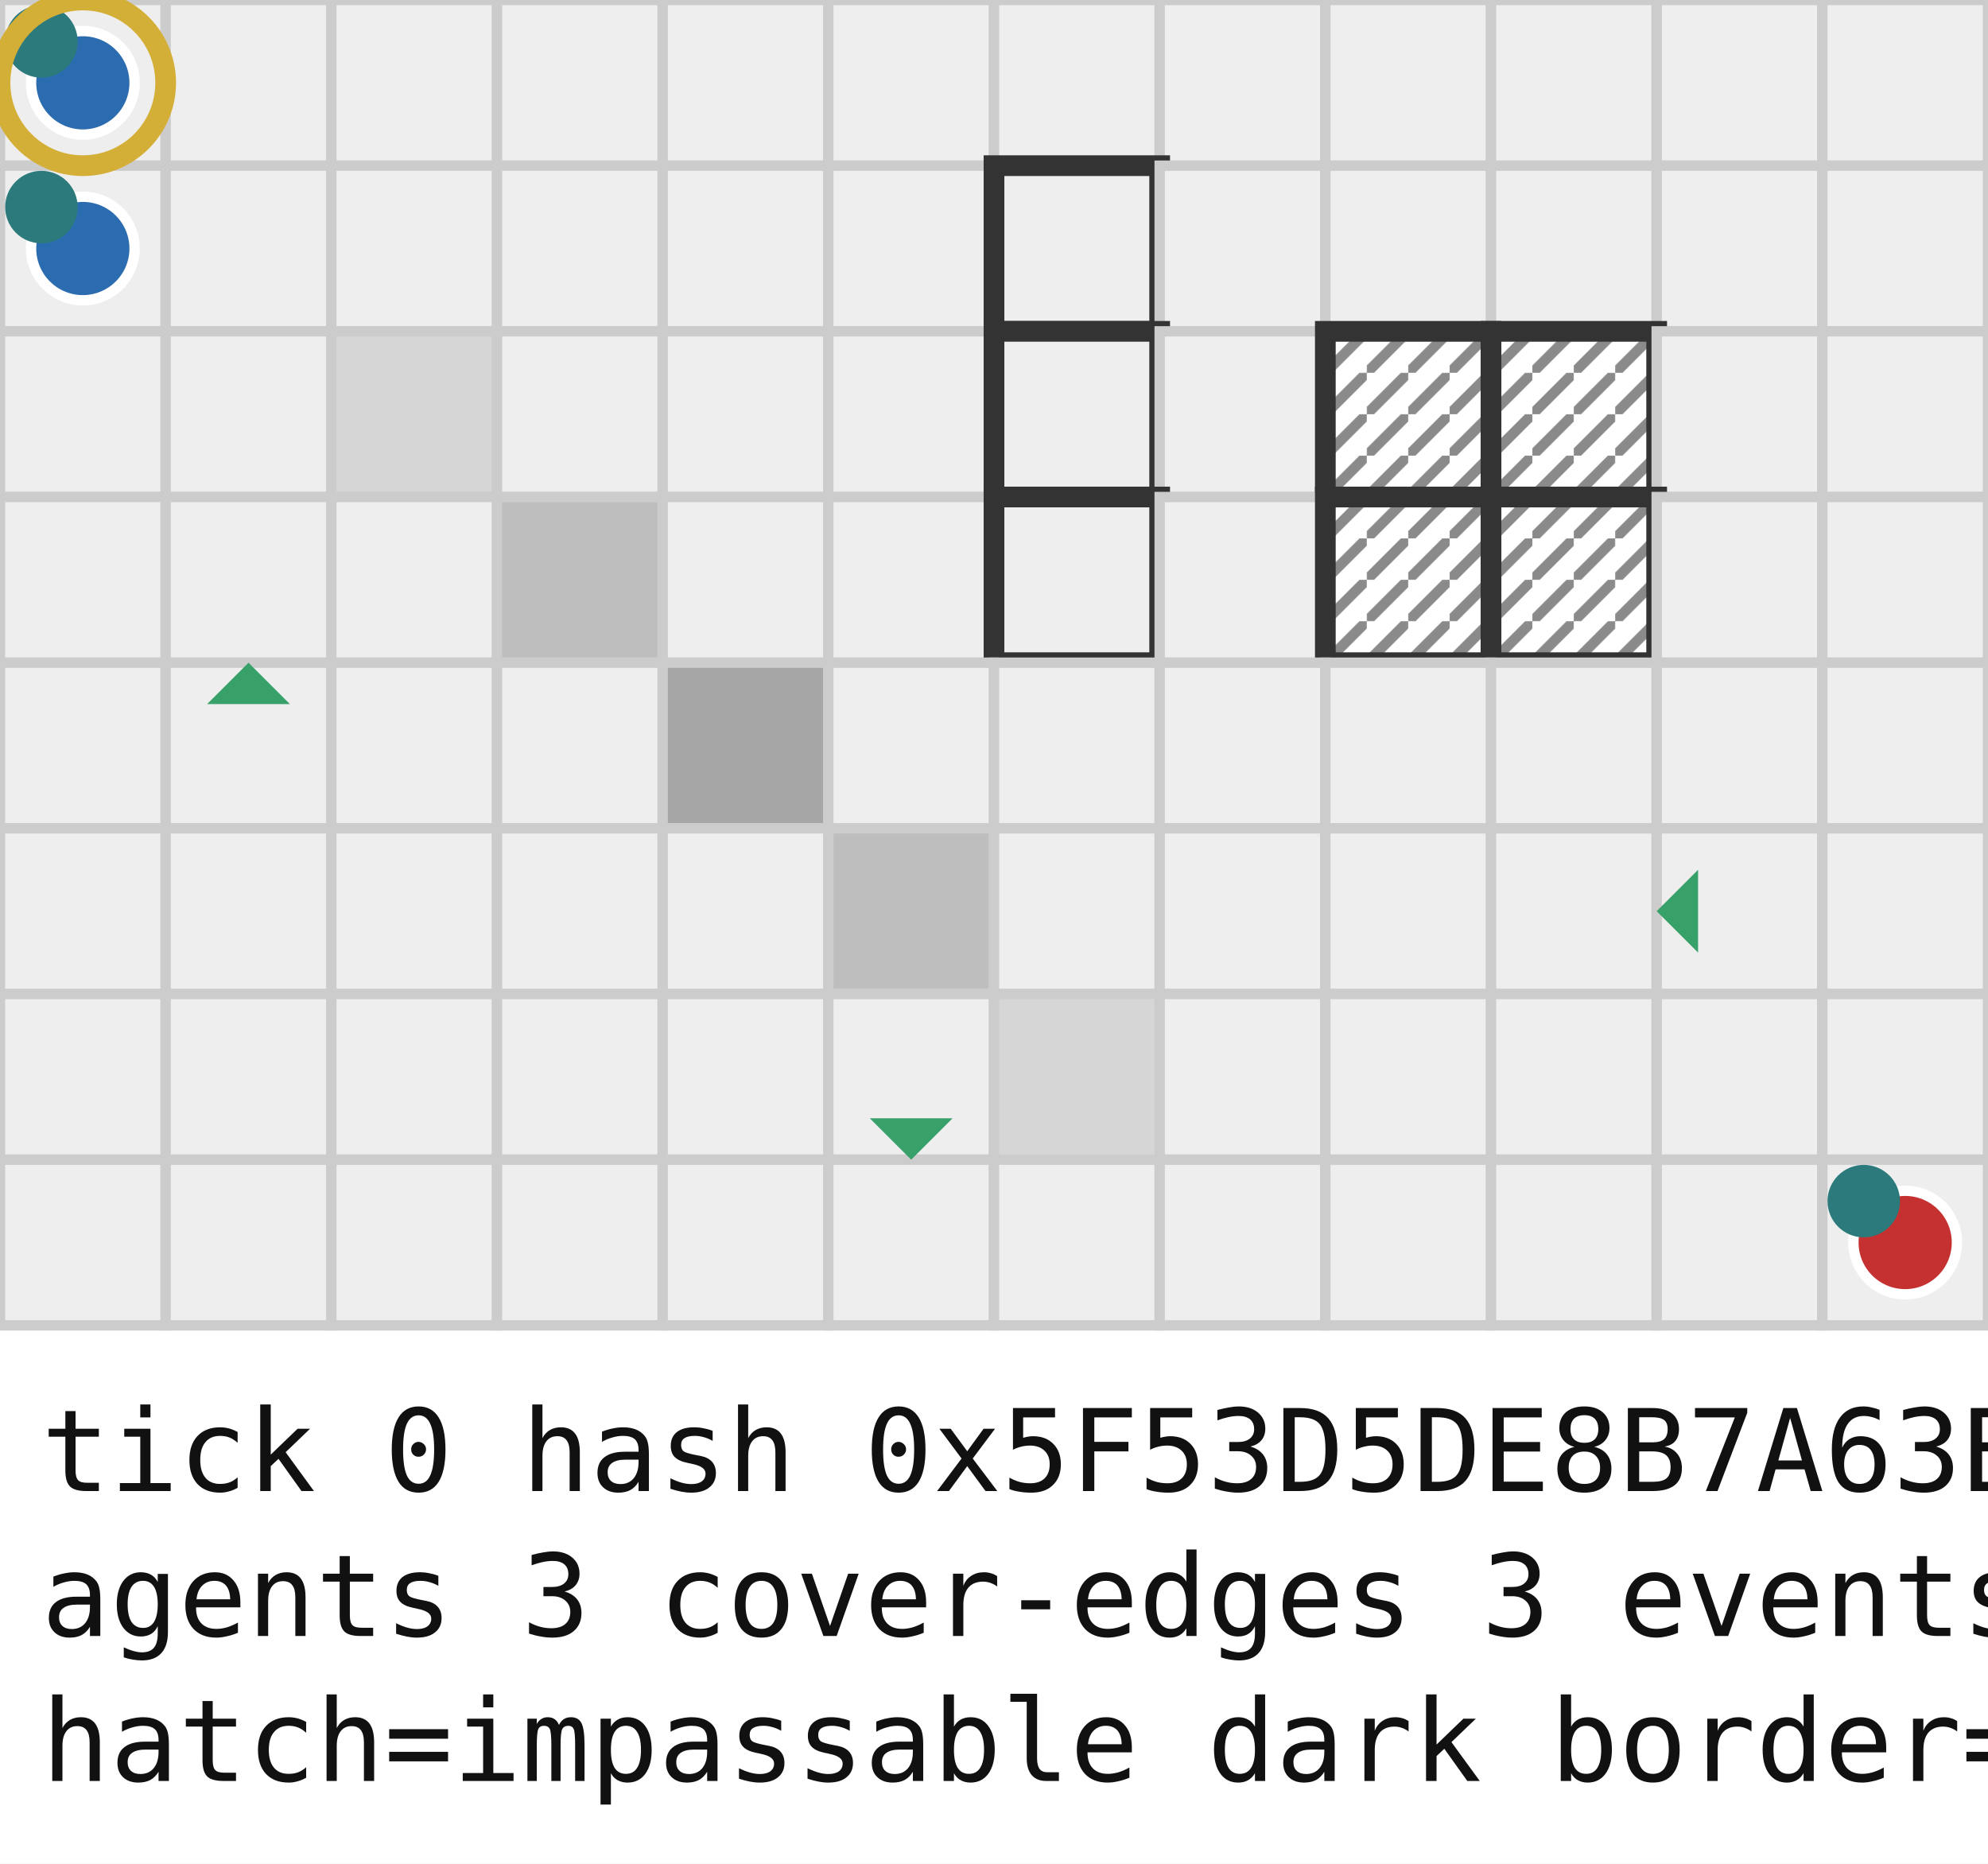
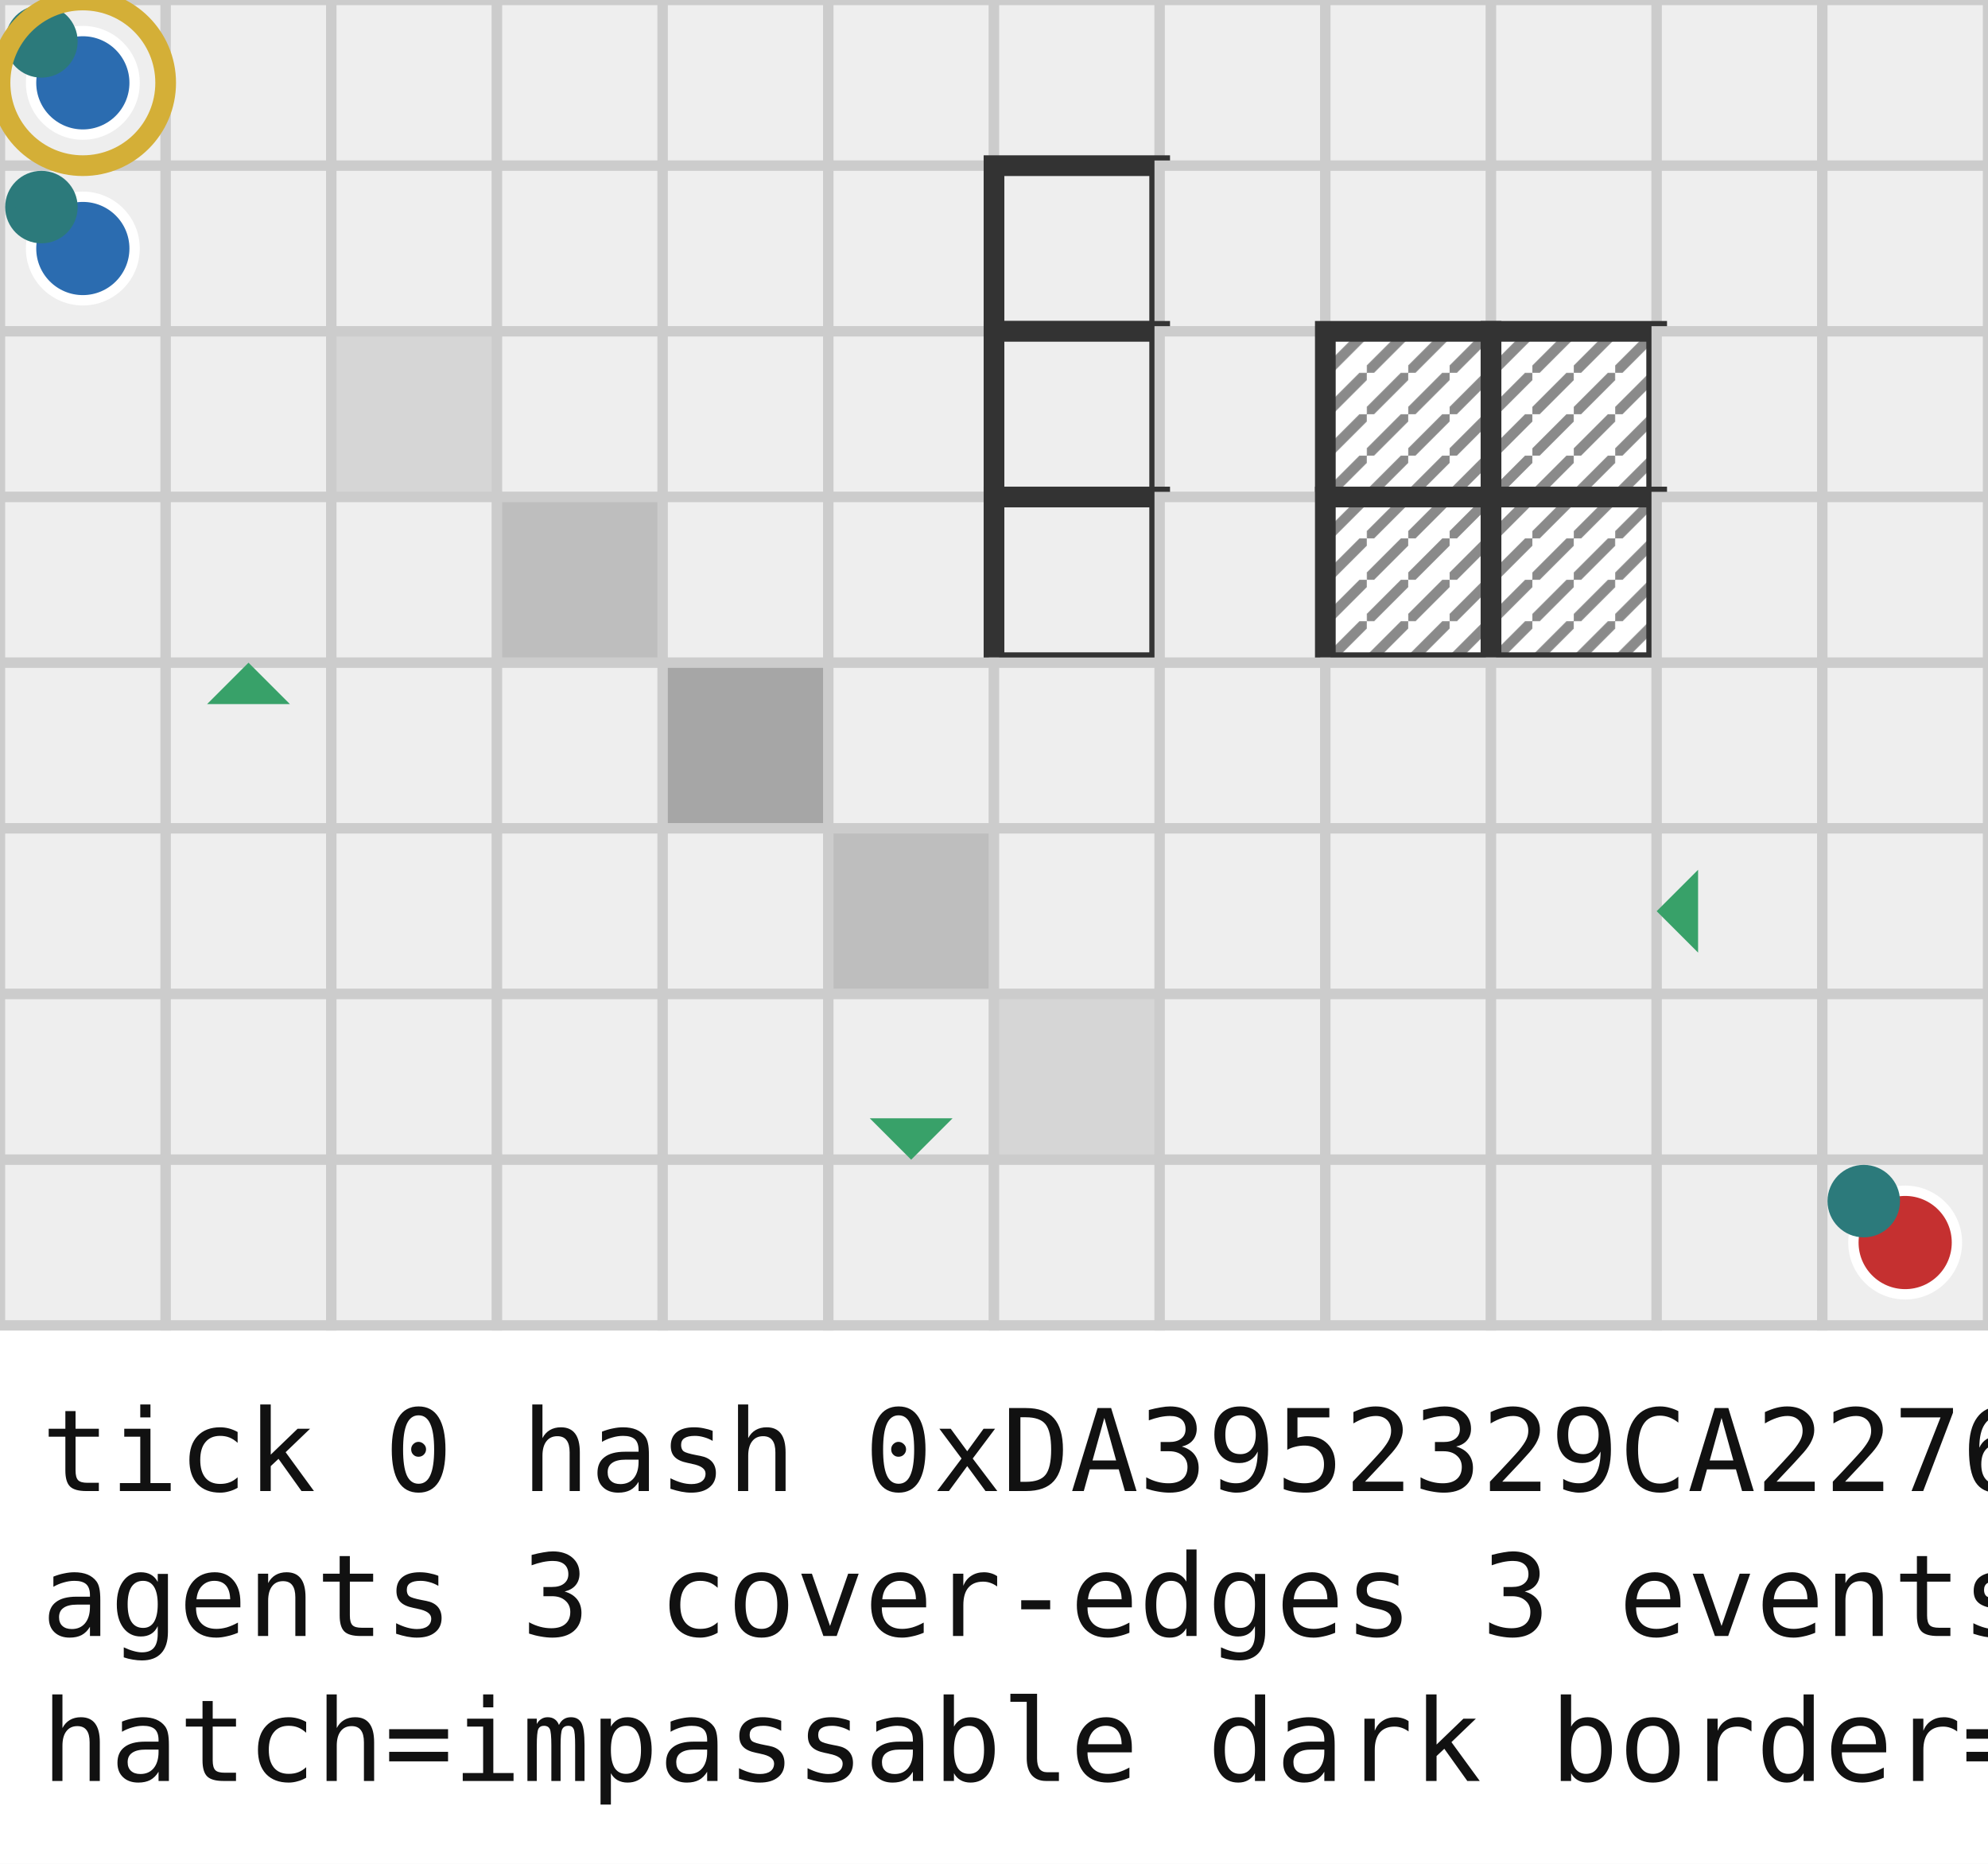
<svg xmlns="http://www.w3.org/2000/svg" width="192" height="180" viewBox="0 0 192 180">
  <defs>
    <pattern id="cw-hatch" width="4" height="4" patternUnits="userSpaceOnUse">
      <path d="M0,4 L4,0" stroke="#8a8a8a" stroke-width="1" />
    </pattern>
  </defs>
  <rect x="0" y="0" width="192" height="180" fill="#ffffff" />
  <rect x="0" y="0" width="16" height="16" fill="rgb(238,238,238)" stroke="#cccccc" stroke-width="1" />
  <rect x="16" y="0" width="16" height="16" fill="rgb(238,238,238)" stroke="#cccccc" stroke-width="1" />
  <rect x="32" y="0" width="16" height="16" fill="rgb(238,238,238)" stroke="#cccccc" stroke-width="1" />
  <rect x="48" y="0" width="16" height="16" fill="rgb(238,238,238)" stroke="#cccccc" stroke-width="1" />
  <rect x="64" y="0" width="16" height="16" fill="rgb(238,238,238)" stroke="#cccccc" stroke-width="1" />
  <rect x="80" y="0" width="16" height="16" fill="rgb(238,238,238)" stroke="#cccccc" stroke-width="1" />
  <rect x="96" y="0" width="16" height="16" fill="rgb(238,238,238)" stroke="#cccccc" stroke-width="1" />
  <rect x="112" y="0" width="16" height="16" fill="rgb(238,238,238)" stroke="#cccccc" stroke-width="1" />
  <rect x="128" y="0" width="16" height="16" fill="rgb(238,238,238)" stroke="#cccccc" stroke-width="1" />
  <rect x="144" y="0" width="16" height="16" fill="rgb(238,238,238)" stroke="#cccccc" stroke-width="1" />
  <rect x="160" y="0" width="16" height="16" fill="rgb(238,238,238)" stroke="#cccccc" stroke-width="1" />
  <rect x="176" y="0" width="16" height="16" fill="rgb(238,238,238)" stroke="#cccccc" stroke-width="1" />
  <rect x="0" y="16" width="16" height="16" fill="rgb(238,238,238)" stroke="#cccccc" stroke-width="1" />
  <rect x="16" y="16" width="16" height="16" fill="rgb(238,238,238)" stroke="#cccccc" stroke-width="1" />
  <rect x="32" y="16" width="16" height="16" fill="rgb(238,238,238)" stroke="#cccccc" stroke-width="1" />
  <rect x="48" y="16" width="16" height="16" fill="rgb(238,238,238)" stroke="#cccccc" stroke-width="1" />
  <rect x="64" y="16" width="16" height="16" fill="rgb(238,238,238)" stroke="#cccccc" stroke-width="1" />
  <rect x="80" y="16" width="16" height="16" fill="rgb(238,238,238)" stroke="#cccccc" stroke-width="1" />
  <rect x="96" y="16" width="16" height="16" fill="rgb(238,238,238)" stroke="#333333" stroke-width="2" />
  <rect x="112" y="16" width="16" height="16" fill="rgb(238,238,238)" stroke="#cccccc" stroke-width="1" />
  <rect x="128" y="16" width="16" height="16" fill="rgb(238,238,238)" stroke="#cccccc" stroke-width="1" />
  <rect x="144" y="16" width="16" height="16" fill="rgb(238,238,238)" stroke="#cccccc" stroke-width="1" />
  <rect x="160" y="16" width="16" height="16" fill="rgb(238,238,238)" stroke="#cccccc" stroke-width="1" />
  <rect x="176" y="16" width="16" height="16" fill="rgb(238,238,238)" stroke="#cccccc" stroke-width="1" />
  <rect x="0" y="32" width="16" height="16" fill="rgb(238,238,238)" stroke="#cccccc" stroke-width="1" />
  <rect x="16" y="32" width="16" height="16" fill="rgb(238,238,238)" stroke="#cccccc" stroke-width="1" />
  <rect x="32" y="32" width="16" height="16" fill="rgb(214,214,214)" stroke="#cccccc" stroke-width="1" />
  <rect x="48" y="32" width="16" height="16" fill="rgb(238,238,238)" stroke="#cccccc" stroke-width="1" />
  <rect x="64" y="32" width="16" height="16" fill="rgb(238,238,238)" stroke="#cccccc" stroke-width="1" />
  <rect x="80" y="32" width="16" height="16" fill="rgb(238,238,238)" stroke="#cccccc" stroke-width="1" />
  <rect x="96" y="32" width="16" height="16" fill="rgb(238,238,238)" stroke="#333333" stroke-width="2" />
  <rect x="112" y="32" width="16" height="16" fill="rgb(238,238,238)" stroke="#cccccc" stroke-width="1" />
  <rect x="128" y="32" width="16" height="16" fill="url(#cw-hatch)" stroke="#333333" stroke-width="2" />
  <rect x="144" y="32" width="16" height="16" fill="url(#cw-hatch)" stroke="#333333" stroke-width="2" />
  <rect x="160" y="32" width="16" height="16" fill="rgb(238,238,238)" stroke="#cccccc" stroke-width="1" />
  <rect x="176" y="32" width="16" height="16" fill="rgb(238,238,238)" stroke="#cccccc" stroke-width="1" />
  <rect x="0" y="48" width="16" height="16" fill="rgb(238,238,238)" stroke="#cccccc" stroke-width="1" />
  <rect x="16" y="48" width="16" height="16" fill="rgb(238,238,238)" stroke="#cccccc" stroke-width="1" />
  <rect x="32" y="48" width="16" height="16" fill="rgb(238,238,238)" stroke="#cccccc" stroke-width="1" />
  <rect x="48" y="48" width="16" height="16" fill="rgb(190,190,190)" stroke="#cccccc" stroke-width="1" />
  <rect x="64" y="48" width="16" height="16" fill="rgb(238,238,238)" stroke="#cccccc" stroke-width="1" />
  <rect x="80" y="48" width="16" height="16" fill="rgb(238,238,238)" stroke="#cccccc" stroke-width="1" />
  <rect x="96" y="48" width="16" height="16" fill="rgb(238,238,238)" stroke="#333333" stroke-width="2" />
  <rect x="112" y="48" width="16" height="16" fill="rgb(238,238,238)" stroke="#cccccc" stroke-width="1" />
  <rect x="128" y="48" width="16" height="16" fill="url(#cw-hatch)" stroke="#333333" stroke-width="2" />
  <rect x="144" y="48" width="16" height="16" fill="url(#cw-hatch)" stroke="#333333" stroke-width="2" />
  <rect x="160" y="48" width="16" height="16" fill="rgb(238,238,238)" stroke="#cccccc" stroke-width="1" />
  <rect x="176" y="48" width="16" height="16" fill="rgb(238,238,238)" stroke="#cccccc" stroke-width="1" />
  <rect x="0" y="64" width="16" height="16" fill="rgb(238,238,238)" stroke="#cccccc" stroke-width="1" />
  <rect x="16" y="64" width="16" height="16" fill="rgb(238,238,238)" stroke="#cccccc" stroke-width="1" />
  <rect x="32" y="64" width="16" height="16" fill="rgb(238,238,238)" stroke="#cccccc" stroke-width="1" />
  <rect x="48" y="64" width="16" height="16" fill="rgb(238,238,238)" stroke="#cccccc" stroke-width="1" />
  <rect x="64" y="64" width="16" height="16" fill="rgb(166,166,166)" stroke="#cccccc" stroke-width="1" />
  <rect x="80" y="64" width="16" height="16" fill="rgb(238,238,238)" stroke="#cccccc" stroke-width="1" />
  <rect x="96" y="64" width="16" height="16" fill="rgb(238,238,238)" stroke="#cccccc" stroke-width="1" />
  <rect x="112" y="64" width="16" height="16" fill="rgb(238,238,238)" stroke="#cccccc" stroke-width="1" />
  <rect x="128" y="64" width="16" height="16" fill="rgb(238,238,238)" stroke="#cccccc" stroke-width="1" />
  <rect x="144" y="64" width="16" height="16" fill="rgb(238,238,238)" stroke="#cccccc" stroke-width="1" />
  <rect x="160" y="64" width="16" height="16" fill="rgb(238,238,238)" stroke="#cccccc" stroke-width="1" />
  <rect x="176" y="64" width="16" height="16" fill="rgb(238,238,238)" stroke="#cccccc" stroke-width="1" />
  <rect x="0" y="80" width="16" height="16" fill="rgb(238,238,238)" stroke="#cccccc" stroke-width="1" />
  <rect x="16" y="80" width="16" height="16" fill="rgb(238,238,238)" stroke="#cccccc" stroke-width="1" />
  <rect x="32" y="80" width="16" height="16" fill="rgb(238,238,238)" stroke="#cccccc" stroke-width="1" />
  <rect x="48" y="80" width="16" height="16" fill="rgb(238,238,238)" stroke="#cccccc" stroke-width="1" />
  <rect x="64" y="80" width="16" height="16" fill="rgb(238,238,238)" stroke="#cccccc" stroke-width="1" />
  <rect x="80" y="80" width="16" height="16" fill="rgb(190,190,190)" stroke="#cccccc" stroke-width="1" />
  <rect x="96" y="80" width="16" height="16" fill="rgb(238,238,238)" stroke="#cccccc" stroke-width="1" />
  <rect x="112" y="80" width="16" height="16" fill="rgb(238,238,238)" stroke="#cccccc" stroke-width="1" />
  <rect x="128" y="80" width="16" height="16" fill="rgb(238,238,238)" stroke="#cccccc" stroke-width="1" />
  <rect x="144" y="80" width="16" height="16" fill="rgb(238,238,238)" stroke="#cccccc" stroke-width="1" />
  <rect x="160" y="80" width="16" height="16" fill="rgb(238,238,238)" stroke="#cccccc" stroke-width="1" />
  <rect x="176" y="80" width="16" height="16" fill="rgb(238,238,238)" stroke="#cccccc" stroke-width="1" />
  <rect x="0" y="96" width="16" height="16" fill="rgb(238,238,238)" stroke="#cccccc" stroke-width="1" />
  <rect x="16" y="96" width="16" height="16" fill="rgb(238,238,238)" stroke="#cccccc" stroke-width="1" />
  <rect x="32" y="96" width="16" height="16" fill="rgb(238,238,238)" stroke="#cccccc" stroke-width="1" />
  <rect x="48" y="96" width="16" height="16" fill="rgb(238,238,238)" stroke="#cccccc" stroke-width="1" />
  <rect x="64" y="96" width="16" height="16" fill="rgb(238,238,238)" stroke="#cccccc" stroke-width="1" />
  <rect x="80" y="96" width="16" height="16" fill="rgb(238,238,238)" stroke="#cccccc" stroke-width="1" />
  <rect x="96" y="96" width="16" height="16" fill="rgb(214,214,214)" stroke="#cccccc" stroke-width="1" />
  <rect x="112" y="96" width="16" height="16" fill="rgb(238,238,238)" stroke="#cccccc" stroke-width="1" />
  <rect x="128" y="96" width="16" height="16" fill="rgb(238,238,238)" stroke="#cccccc" stroke-width="1" />
  <rect x="144" y="96" width="16" height="16" fill="rgb(238,238,238)" stroke="#cccccc" stroke-width="1" />
  <rect x="160" y="96" width="16" height="16" fill="rgb(238,238,238)" stroke="#cccccc" stroke-width="1" />
  <rect x="176" y="96" width="16" height="16" fill="rgb(238,238,238)" stroke="#cccccc" stroke-width="1" />
  <rect x="0" y="112" width="16" height="16" fill="rgb(238,238,238)" stroke="#cccccc" stroke-width="1" />
  <rect x="16" y="112" width="16" height="16" fill="rgb(238,238,238)" stroke="#cccccc" stroke-width="1" />
  <rect x="32" y="112" width="16" height="16" fill="rgb(238,238,238)" stroke="#cccccc" stroke-width="1" />
  <rect x="48" y="112" width="16" height="16" fill="rgb(238,238,238)" stroke="#cccccc" stroke-width="1" />
  <rect x="64" y="112" width="16" height="16" fill="rgb(238,238,238)" stroke="#cccccc" stroke-width="1" />
  <rect x="80" y="112" width="16" height="16" fill="rgb(238,238,238)" stroke="#cccccc" stroke-width="1" />
  <rect x="96" y="112" width="16" height="16" fill="rgb(238,238,238)" stroke="#cccccc" stroke-width="1" />
  <rect x="112" y="112" width="16" height="16" fill="rgb(238,238,238)" stroke="#cccccc" stroke-width="1" />
  <rect x="128" y="112" width="16" height="16" fill="rgb(238,238,238)" stroke="#cccccc" stroke-width="1" />
  <rect x="144" y="112" width="16" height="16" fill="rgb(238,238,238)" stroke="#cccccc" stroke-width="1" />
  <rect x="160" y="112" width="16" height="16" fill="rgb(238,238,238)" stroke="#cccccc" stroke-width="1" />
  <rect x="176" y="112" width="16" height="16" fill="rgb(238,238,238)" stroke="#cccccc" stroke-width="1" />
  <polygon points="24,64 20,68 28,68" fill="#38a169" />
  <polygon points="160,88 164,84 164,92" fill="#38a169" />
  <polygon points="88,112 84,108 92,108" fill="#38a169" />
  <circle cx="8" cy="8" r="5" fill="#2b6cb0" stroke="#ffffff" stroke-width="1" />
  <circle cx="8" cy="24" r="5" fill="#2b6cb0" stroke="#ffffff" stroke-width="1" />
  <circle cx="184" cy="120" r="5" fill="#c53030" stroke="#ffffff" stroke-width="1" />
  <circle cx="4" cy="4" r="3" fill="#2c7a7b" stroke="#2c7a7b" stroke-width="1" />
  <circle cx="4" cy="20" r="3" fill="#2c7a7b" stroke="#2c7a7b" stroke-width="1" />
  <circle cx="180" cy="116" r="3" fill="#2c7a7b" stroke="#2c7a7b" stroke-width="1" />
  <circle cx="8" cy="8" r="8" fill="none" stroke="#d4af37" stroke-width="2" />
-   <text x="4" y="144" font-family="monospace" font-size="11" fill="#111111">tick 0  hash 0x5F53D5DE8B7A63B9  draws 0</text>
+   <text x="4" y="144" font-family="monospace" font-size="11" fill="#111111">tick 0  hash 0xDA3952329CA2276E  draws 0</text>
  <text x="4" y="158" font-family="monospace" font-size="11" fill="#111111">agents 3  cover-edges 3  events 0</text>
  <text x="4" y="172" font-family="monospace" font-size="11" fill="#111111">hatch=impassable  dark border=opaque  darker fill=higher elevation  triangle=cover  circle=agent</text>
</svg>
